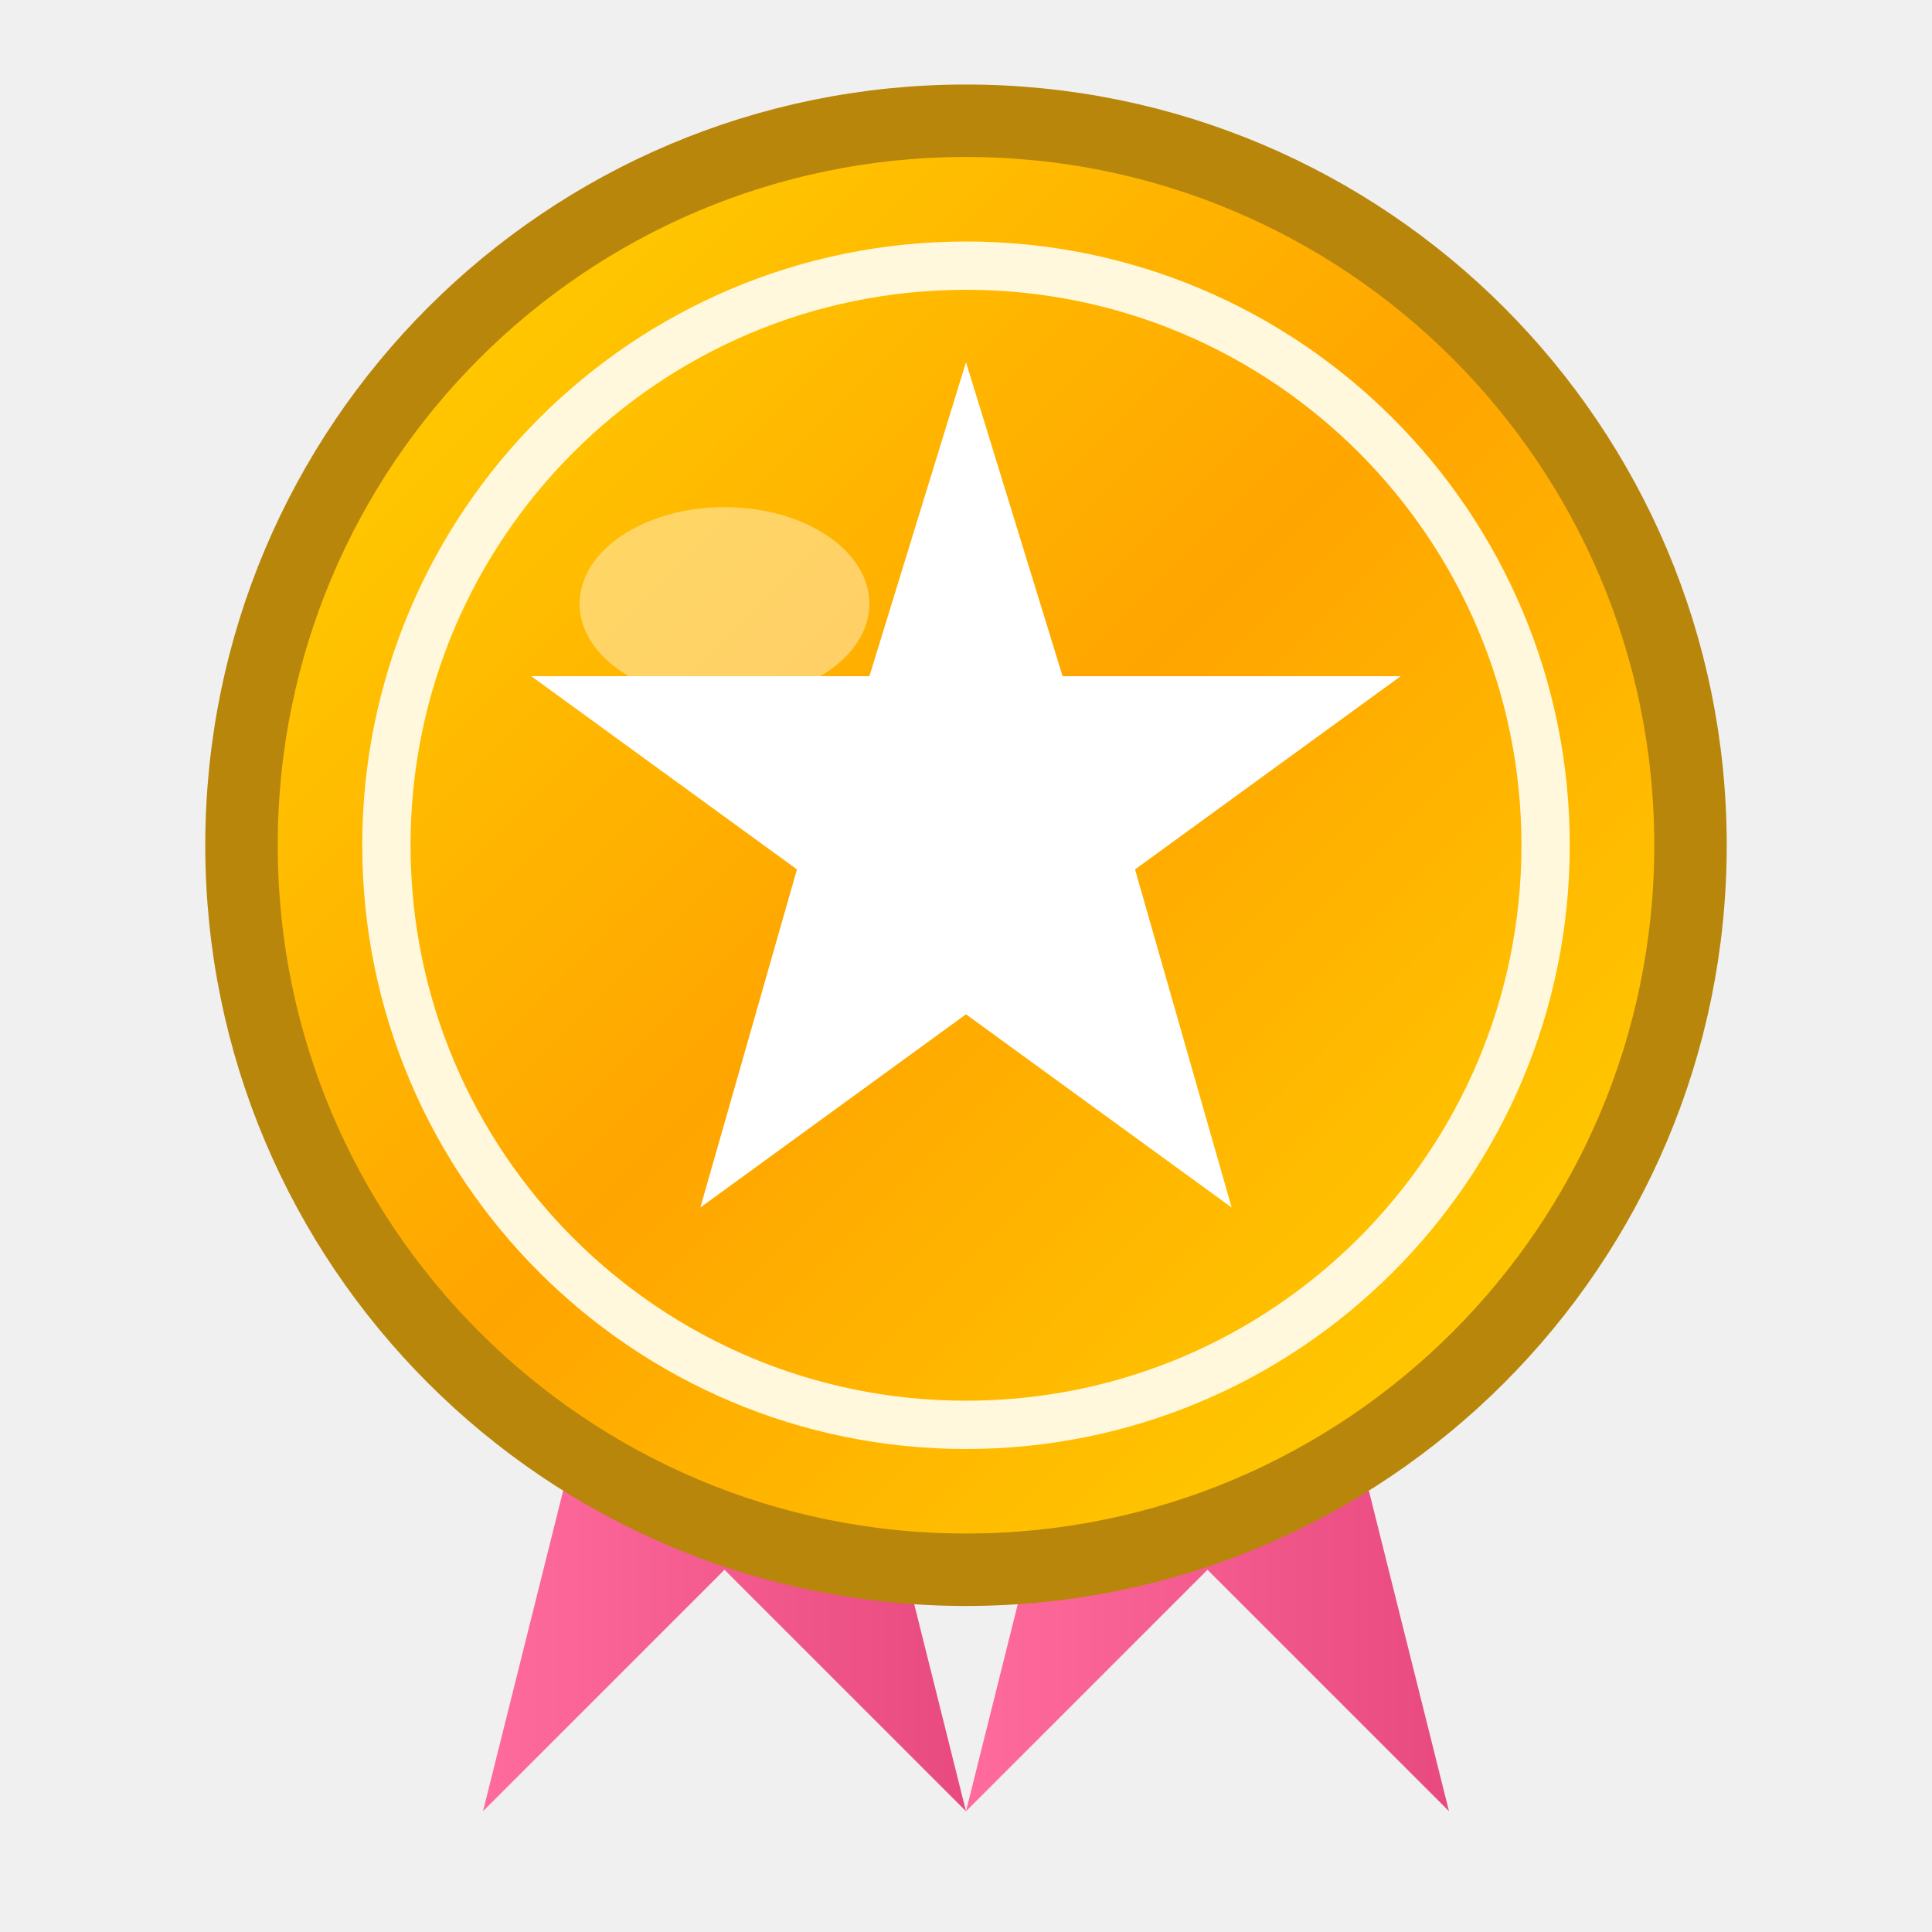
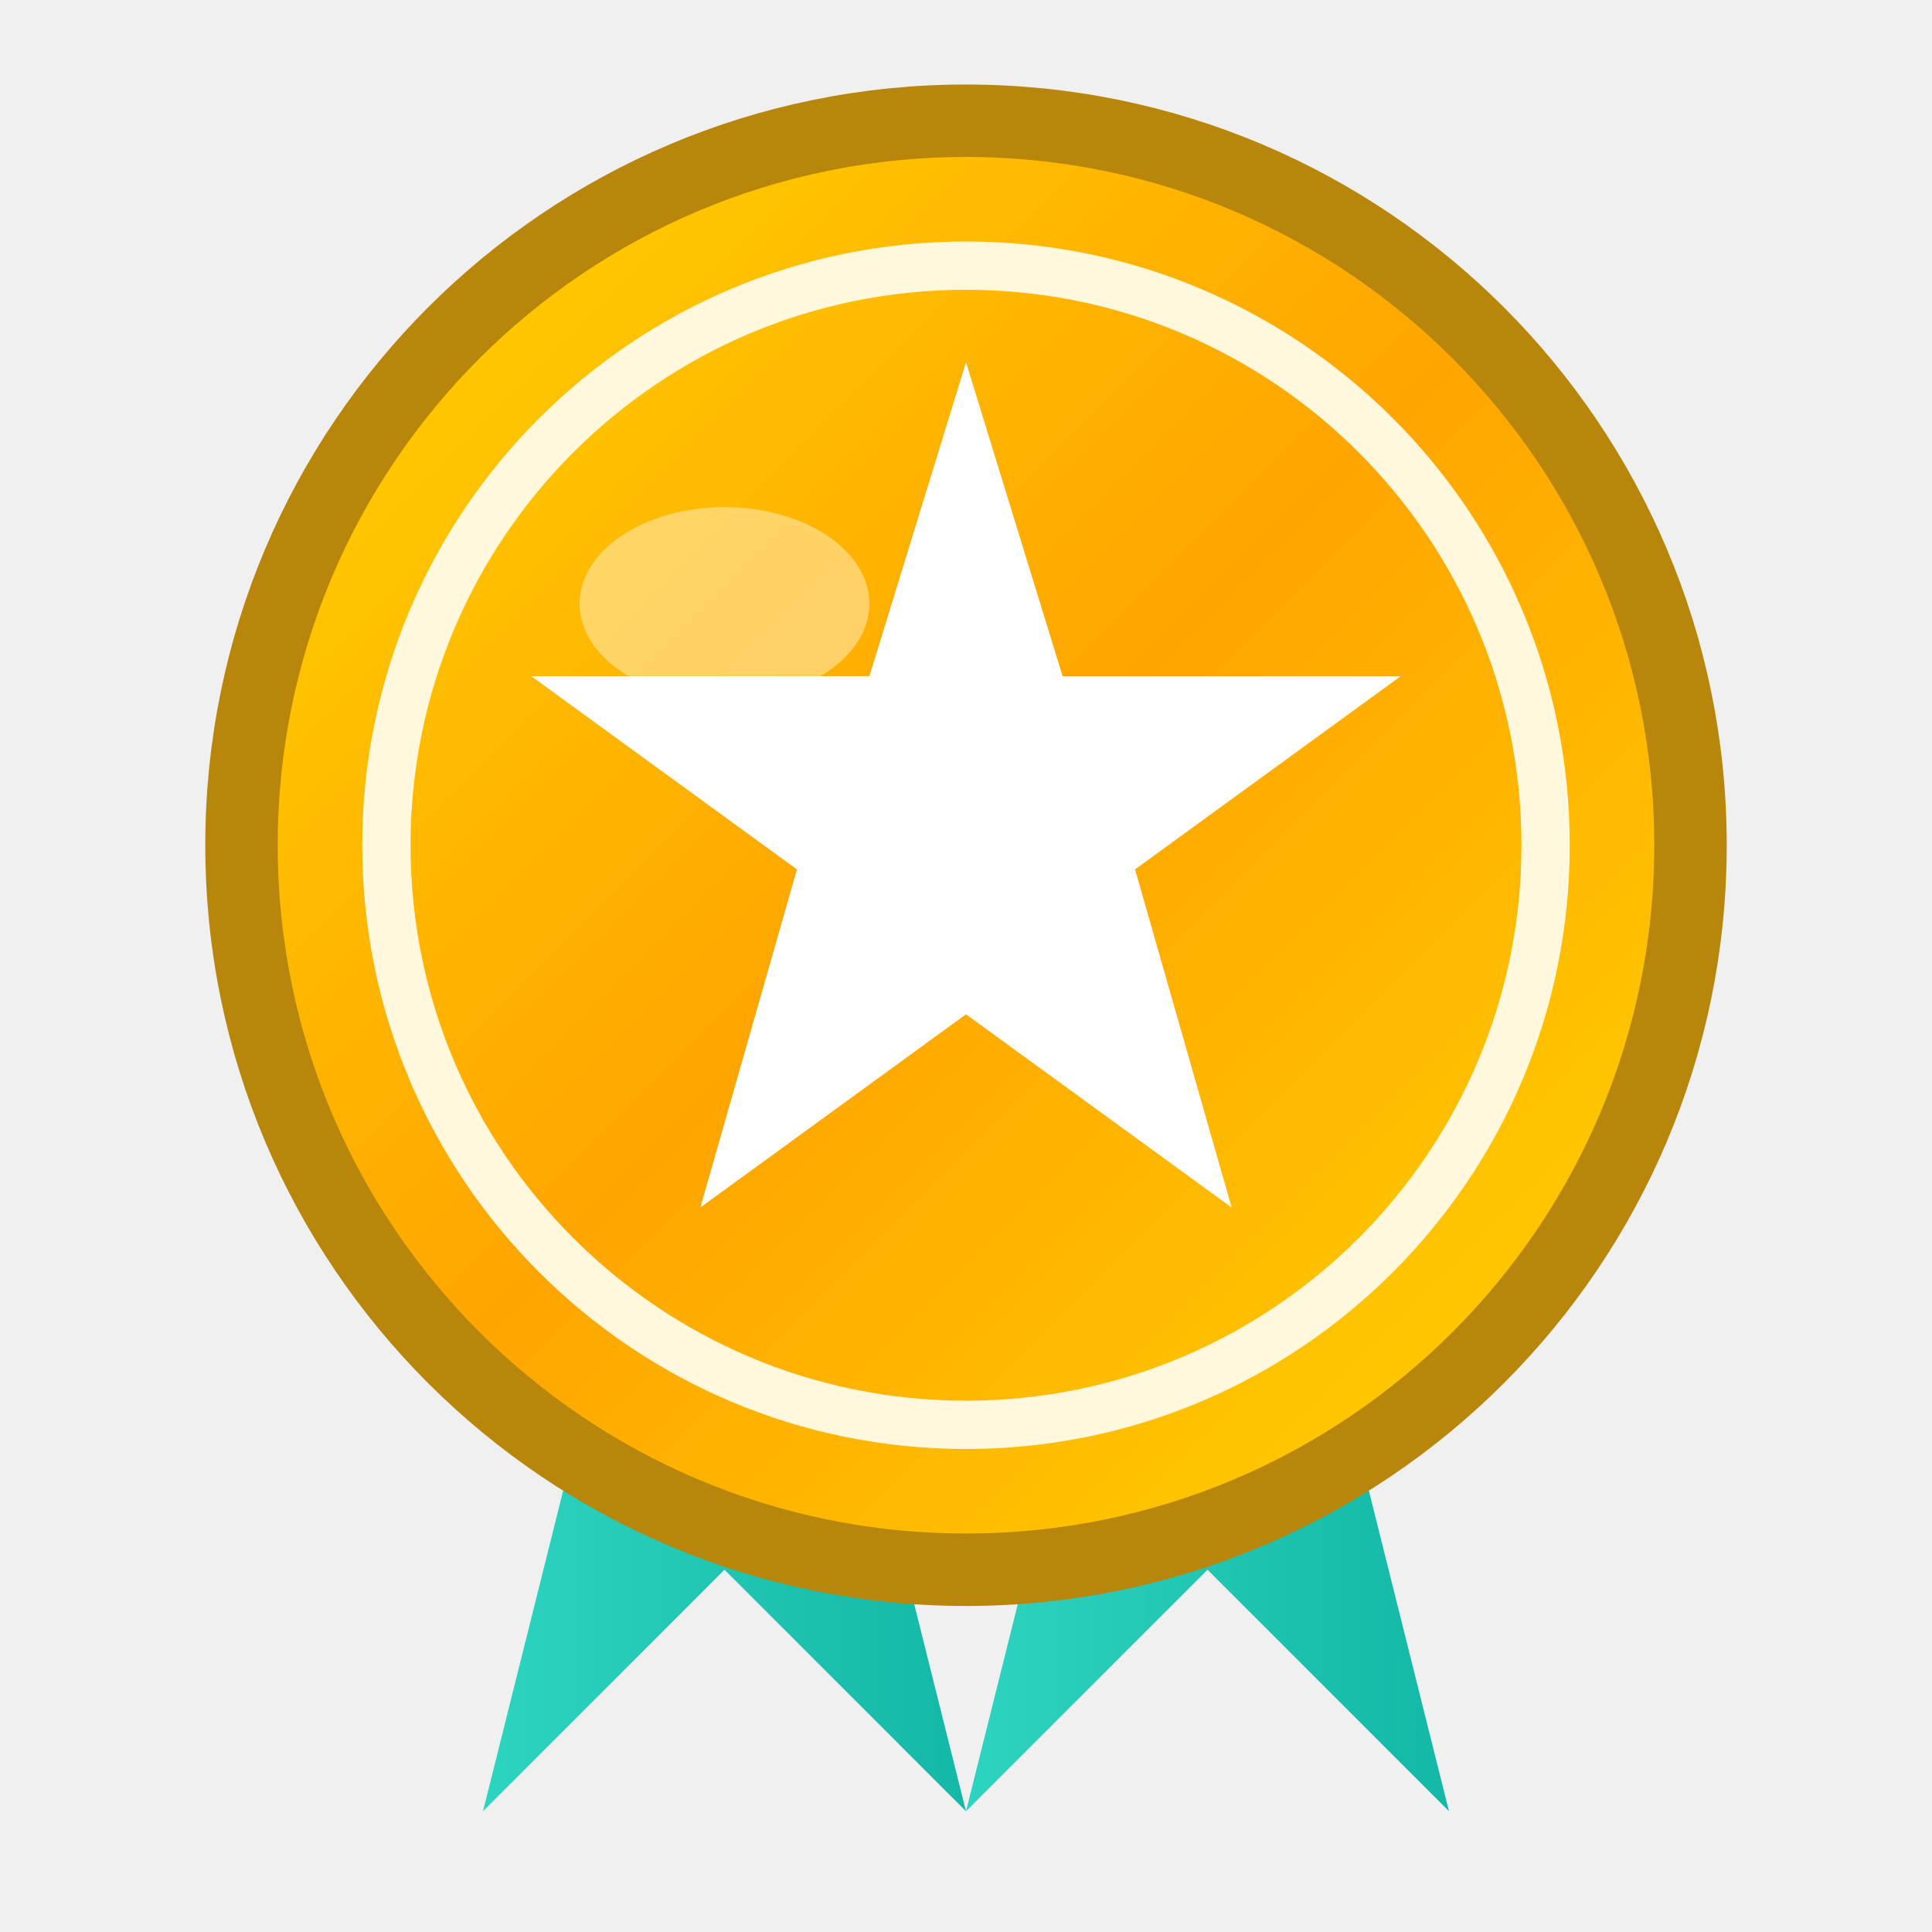
<svg xmlns="http://www.w3.org/2000/svg" viewBox="0 0 80 80">
  <defs>
    <linearGradient id="badgeGold" x1="0%" y1="0%" x2="100%" y2="100%">
      <stop offset="0%" style="stop-color:#FFD700" />
      <stop offset="50%" style="stop-color:#FFA500" />
      <stop offset="100%" style="stop-color:#FFD700" />
    </linearGradient>
    <linearGradient id="ribbon" x1="0%" y1="0%" x2="100%" y2="0%">
-       <stop offset="0%" style="stop-color:#FF6B9D" />
-       <stop offset="100%" style="stop-color:#E84A7F" />
+       <stop offset="0%" style="stop-color:#2DD4BF" />
+       <stop offset="100%" style="stop-color:#14B8A6" />
    </linearGradient>
  </defs>
  <path d="M25 55 L20 75 L30 65 L40 75 L35 55" fill="url(#ribbon)" />
  <path d="M45 55 L40 75 L50 65 L60 75 L55 55" fill="url(#ribbon)" />
  <circle cx="40" cy="35" r="30" fill="url(#badgeGold)" stroke="#B8860B" stroke-width="3" />
  <circle cx="40" cy="35" r="24" fill="none" stroke="#FFF8DC" stroke-width="2" />
  <polygon points="40,15 44,28 58,28 47,36 51,50 40,42 29,50 33,36 22,28 36,28" fill="#FFFFFF" />
  <ellipse cx="30" cy="25" rx="6" ry="4" fill="rgba(255,255,255,0.4)" />
</svg>
